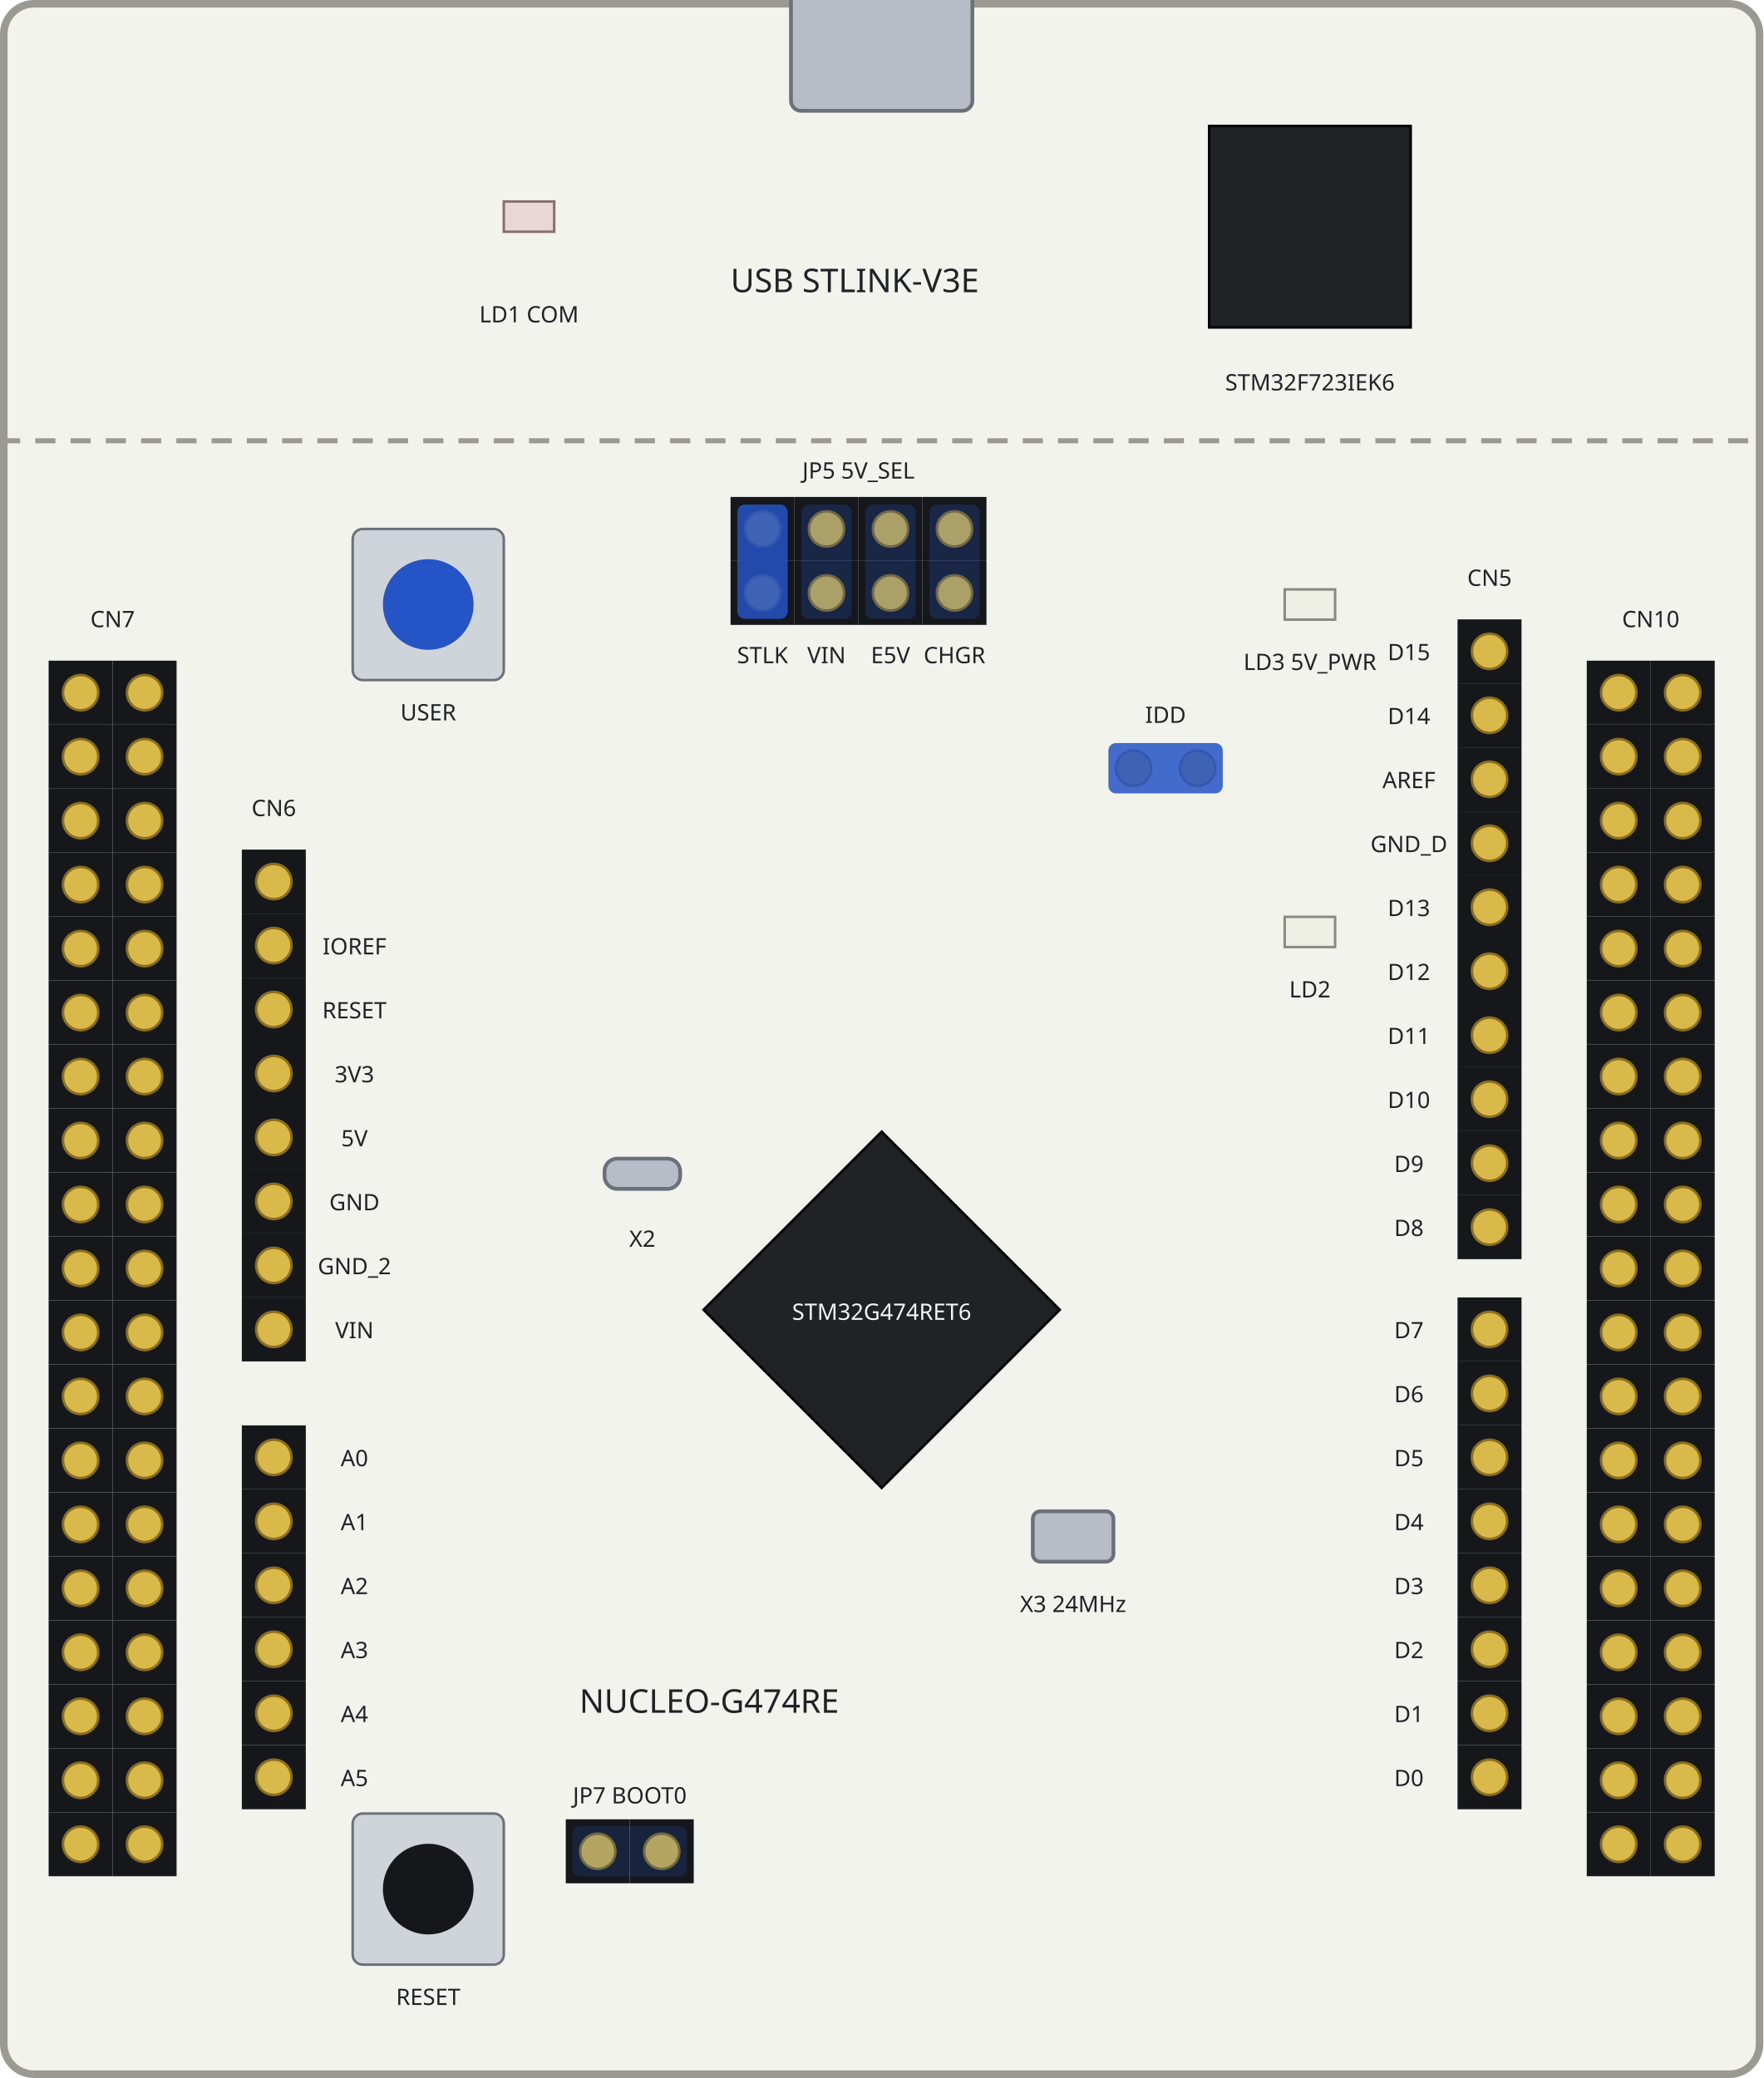
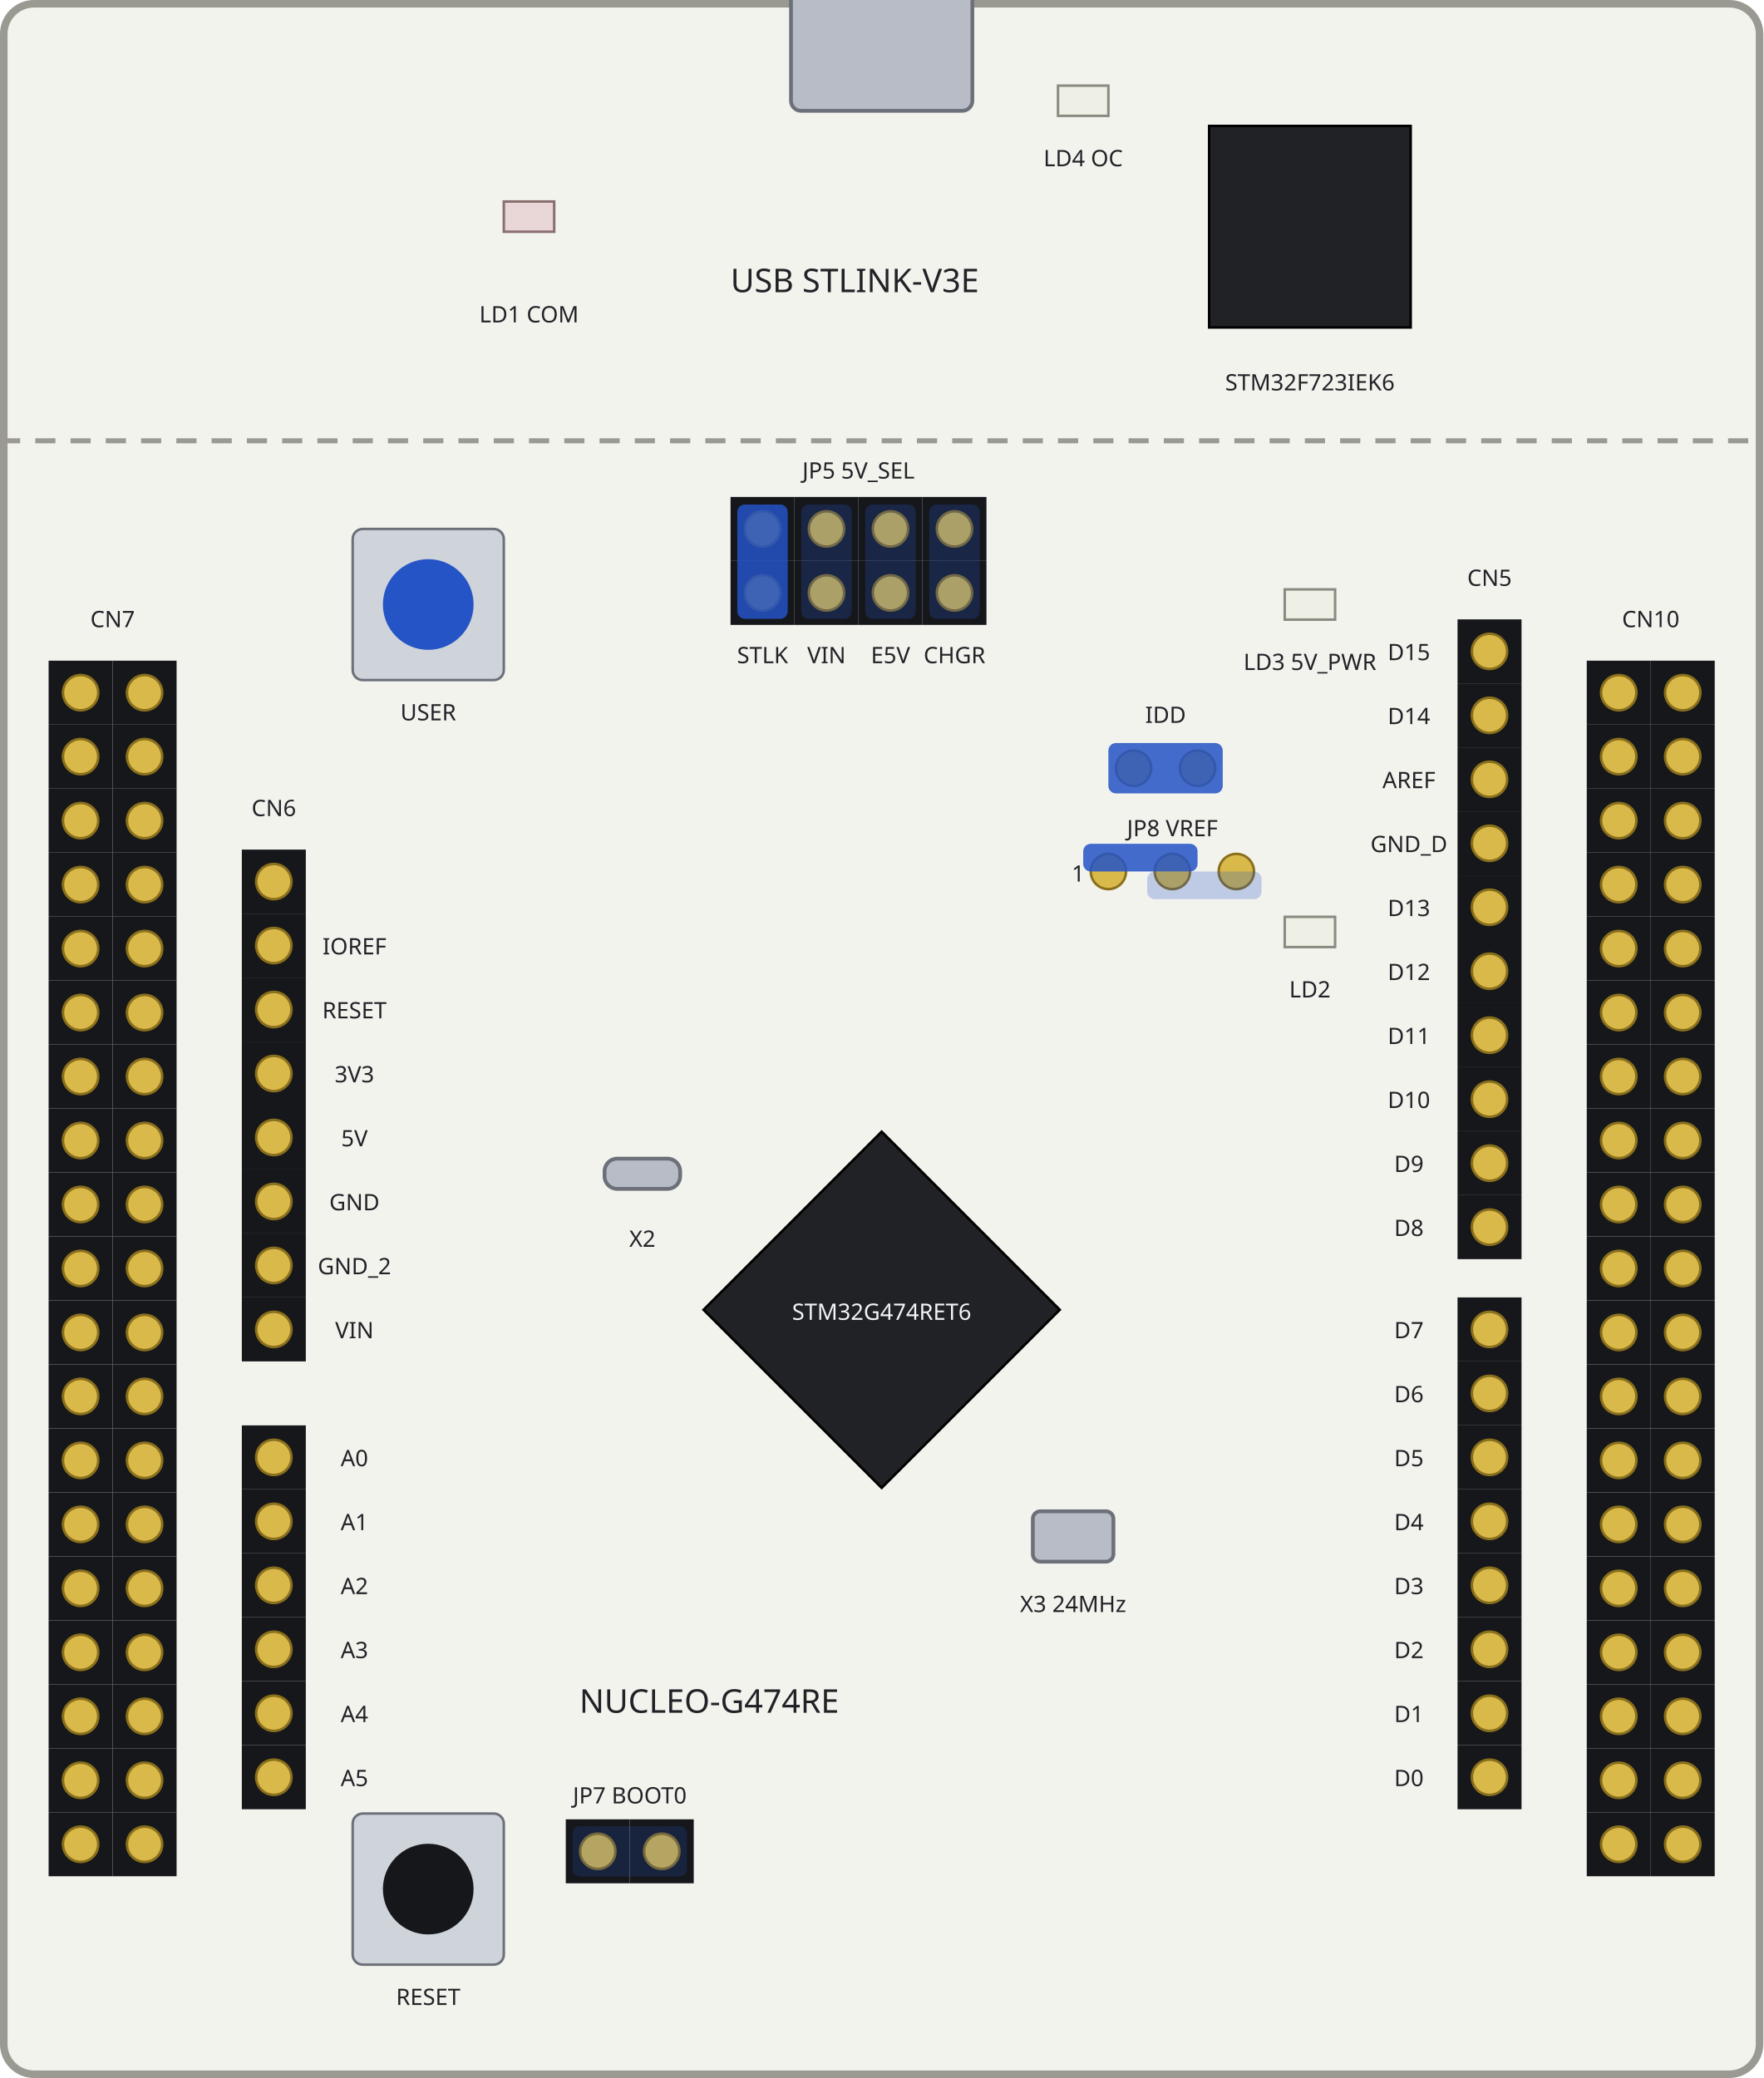
<svg xmlns="http://www.w3.org/2000/svg" viewBox="0 0 700.0 825.0" width="700.0" height="825.0">
  <defs>
    <radialGradient id="glow-green" cx="50%" cy="50%" r="50%">
      <stop offset="0%" stop-color="#5dff8a" stop-opacity="1" />
      <stop offset="100%" stop-color="#5dff8a" stop-opacity="0" />
    </radialGradient>
    <radialGradient id="glow-red" cx="50%" cy="50%" r="50%">
      <stop offset="0%" stop-color="#ff5a5a" stop-opacity="1" />
      <stop offset="100%" stop-color="#ff5a5a" stop-opacity="0" />
    </radialGradient>
  </defs>
  <style>.pcb{fill:#f3f3ee;stroke:#9a9a92;stroke-width:3}.silk{fill:#202226;font-family:sans-serif;font-size:13px}.silks{fill:#202226;font-family:sans-serif;font-size:9px;text-anchor:middle}.pad{fill:#d9b94a;stroke:#8a6f1c;stroke-width:1}.hole{fill:#15171b}.hdr{fill:#15171b}.chip{fill:#202226;stroke:#000;stroke-width:1}.metal{fill:#b8bcc6;stroke:#6b7079;stroke-width:1.5}.cut{stroke:#9a9a92;stroke-width:2;stroke-dasharray:8 6;fill:none}</style>
  <rect id="pcb" class="pcb" x="1.5" y="1.5" width="697.0" height="822.0" rx="12" />
  <path class="cut" d="M0 175.0 L700.0 175.0" />
  <g id="usb">
    <rect class="metal" x="314.0" y="-16" width="72.0" height="60.0" rx="4" />
    <text class="silk" x="290.0" y="116.0">USB STLINK-V3E</text>
  </g>
  <circle id="pin-u5v" cx="350.0" cy="20.0" r="8" fill="none" />
  <rect class="chip" x="480.0" y="50.0" width="80" height="80" />
  <text class="silks" x="520.0" y="155.0">STM32F723IEK6</text>
  <g id="led-com">
    <rect x="200.0" y="80.0" width="20" height="12" fill="#e9d6d6" stroke="#8a6f6f" />
    <text class="silks" x="210.0" y="128.0">LD1 COM</text>
  </g>
  <text class="silks" x="340.8" y="190.0">JP5 5V_SEL</text>
  <rect class="hdr" x="290.0" y="197.3" width="25.4" height="25.4" />
  <circle class="pad" cx="302.7" cy="210.0" r="7" />
  <rect class="hdr" x="290.0" y="222.7" width="25.4" height="25.4" />
  <circle class="pad" cx="302.7" cy="235.4" r="7" />
  <rect id="jp5-stlk" x="292.7" y="200.3" width="20" height="45.4" rx="3" fill="#2554c7" opacity="0.85" />
  <text class="silks" x="302.7" y="263.3">STLK</text>
  <rect class="hdr" x="315.4" y="197.3" width="25.4" height="25.4" />
  <circle class="pad" cx="328.1" cy="210.0" r="7" />
  <rect class="hdr" x="315.4" y="222.7" width="25.4" height="25.4" />
  <circle class="pad" cx="328.1" cy="235.4" r="7" />
  <rect id="jp5-vin" x="318.1" y="200.3" width="20" height="45.4" rx="3" fill="#2554c7" opacity="0.25" />
  <text class="silks" x="328.1" y="263.3">VIN</text>
  <rect class="hdr" x="340.8" y="197.3" width="25.4" height="25.4" />
  <circle class="pad" cx="353.5" cy="210.0" r="7" />
  <rect class="hdr" x="340.8" y="222.7" width="25.4" height="25.4" />
  <circle class="pad" cx="353.5" cy="235.4" r="7" />
  <rect id="jp5-e5v" x="343.5" y="200.3" width="20" height="45.4" rx="3" fill="#2554c7" opacity="0.25" />
  <text class="silks" x="353.5" y="263.3">E5V</text>
  <rect class="hdr" x="366.2" y="197.3" width="25.4" height="25.4" />
  <circle class="pad" cx="378.9" cy="210.0" r="7" />
  <rect class="hdr" x="366.2" y="222.7" width="25.4" height="25.4" />
  <circle class="pad" cx="378.9" cy="235.4" r="7" />
  <rect id="jp5-chgr" x="368.9" y="200.3" width="20" height="45.4" rx="3" fill="#2554c7" opacity="0.25" />
  <text class="silks" x="378.9" y="263.3">CHGR</text>
  <text class="silks" x="462.7" y="287.0">IDD</text>
  <circle id="pin-idd_3v3" class="pad" cx="450.0" cy="305.0" r="7" />
  <circle id="pin-idd_vdd" class="pad" cx="475.4" cy="305.0" r="7" />
  <rect id="jp6" x="440.0" y="295.0" width="45.4" height="20" rx="3" fill="#2554c7" opacity="0.85" />
+   <text class="silks" x="465.4" y="332.0">JP8 VREF</text>
+   <text class="silks" x="428.0" y="350.0">1</text>
+   <circle class="pad" cx="440.0" cy="346.0" r="7" />
+   <circle class="pad" cx="465.4" cy="346.0" r="7" />
+   <circle class="pad" cx="490.8" cy="346.0" r="7" />
+   <rect id="jp8-vref" x="430.0" y="335.0" width="45.4" height="11" rx="3" fill="#2554c7" opacity="0.85" />
+   <rect id="jp8-vdd" x="455.4" y="346.0" width="45.4" height="11" rx="3" fill="#2554c7" opacity="0.25" />
  <g id="btn-user">
    <rect x="140.0" y="210.0" width="60" height="60" rx="4" fill="#cfd3da" stroke="#6b7079" />
    <circle cx="170.0" cy="240.0" r="18" fill="#2554c7" />
    <text class="silks" x="170.0" y="286.0">USER</text>
  </g>
  <text class="silks" x="250.0" y="716.0">JP7 BOOT0</text>
  <rect class="hdr" x="224.6" y="722.3" width="25.4" height="25.4" />
  <circle class="pad" cx="237.3" cy="735.0" r="7" />
  <rect class="hdr" x="250.0" y="722.3" width="25.4" height="25.4" />
  <circle class="pad" cx="262.7" cy="735.0" r="7" />
  <rect id="jp7" x="227.3" y="725.0" width="45.4" height="20" rx="3" fill="#2554c7" opacity="0.2" />
  <g id="btn-reset">
    <rect x="140.0" y="720.0" width="60" height="60" rx="4" fill="#cfd3da" stroke="#6b7079" />
    <circle cx="170.0" cy="750.0" r="18" fill="#15171b" />
    <text class="silks" x="170.0" y="796.0">RESET</text>
  </g>
  <rect id="led-ld2" x="510.0" y="364.0" width="20" height="12" fill="#eef0e6" stroke="#8a8a80" />
  <circle id="led-ld2-glow" cx="520.0" cy="370.0" r="22" fill="url(#glow-green)" opacity="0" />
  <text class="silks" x="520.0" y="396.0">LD2</text>
+   <rect id="led-ld4" x="420.0" y="34.0" width="20" height="12" fill="#eef0e6" stroke="#8a8a80" />
+   <circle id="led-ld4-glow" cx="430.0" cy="40.0" r="22" fill="url(#glow-red)" opacity="0" />
+   <text class="silks" x="430.0" y="66.0">LD4 OC</text>
  <rect id="led-ld3" x="510.0" y="234.0" width="20" height="12" fill="#eef0e6" stroke="#8a8a80" />
  <circle id="led-ld3-glow" cx="520.0" cy="240.0" r="22" fill="url(#glow-green)" opacity="0" />
  <text class="silks" x="520.0" y="266.0">LD3 5V_PWR</text>
  <rect class="chip" x="300.0" y="470.0" width="100" height="100" transform="rotate(45 350.0 520.0)" />
  <text class="silks" x="350.0" y="524.0" fill="#f2f4f8" style="fill:#f2f4f8">STM32G474RET6</text>
  <rect class="metal" x="240.0" y="460.0" width="30" height="12" rx="5" />
  <text class="silks" x="255.0" y="495.0">X2</text>
  <rect class="metal" x="410.0" y="600.0" width="32" height="20" rx="3" />
  <text class="silks" x="426.0" y="640.0">X3 24MHz</text>
  <rect class="hdr" x="629.9" y="262.3" width="25.4" height="25.4" />
  <circle id="pin-cn10_1" class="pad" cx="642.6" cy="275.0" r="7" />
  <rect class="hdr" x="655.3" y="262.3" width="25.4" height="25.4" />
  <circle id="pin-cn10_2" class="pad" cx="668.0" cy="275.0" r="7" />
  <rect class="hdr" x="629.9" y="287.7" width="25.4" height="25.4" />
  <circle id="pin-cn10_3" class="pad" cx="642.6" cy="300.4" r="7" />
  <rect class="hdr" x="655.3" y="287.7" width="25.4" height="25.4" />
  <circle id="pin-cn10_4" class="pad" cx="668.0" cy="300.4" r="7" />
  <rect class="hdr" x="629.9" y="313.1" width="25.4" height="25.4" />
  <circle id="pin-cn10_5" class="pad" cx="642.6" cy="325.8" r="7" />
  <rect class="hdr" x="655.3" y="313.1" width="25.4" height="25.4" />
  <circle id="pin-cn10_6" class="pad" cx="668.0" cy="325.8" r="7" />
  <rect class="hdr" x="629.9" y="338.5" width="25.4" height="25.4" />
  <circle id="pin-cn10_7" class="pad" cx="642.6" cy="351.2" r="7" />
  <rect class="hdr" x="655.3" y="338.5" width="25.4" height="25.4" />
  <circle id="pin-cn10_8" class="pad" cx="668.0" cy="351.2" r="7" />
  <rect class="hdr" x="629.9" y="363.9" width="25.4" height="25.4" />
  <circle id="pin-cn10_9" class="pad" cx="642.6" cy="376.6" r="7" />
  <rect class="hdr" x="655.3" y="363.9" width="25.4" height="25.4" />
  <circle class="pad" cx="668.0" cy="376.6" r="7" />
  <rect class="hdr" x="629.9" y="389.3" width="25.4" height="25.4" />
  <circle id="pin-cn10_11" class="pad" cx="642.6" cy="402.0" r="7" />
  <rect class="hdr" x="655.3" y="389.3" width="25.4" height="25.4" />
  <circle id="pin-cn10_12" class="pad" cx="668.0" cy="402.0" r="7" />
  <rect class="hdr" x="629.9" y="414.7" width="25.4" height="25.4" />
  <circle id="pin-cn10_13" class="pad" cx="642.6" cy="427.4" r="7" />
  <rect class="hdr" x="655.3" y="414.7" width="25.4" height="25.4" />
  <circle id="pin-cn10_14" class="pad" cx="668.0" cy="427.4" r="7" />
  <rect class="hdr" x="629.9" y="440.1" width="25.4" height="25.4" />
  <circle id="pin-cn10_15" class="pad" cx="642.6" cy="452.8" r="7" />
  <rect class="hdr" x="655.3" y="440.1" width="25.4" height="25.4" />
  <circle id="pin-cn10_16" class="pad" cx="668.0" cy="452.8" r="7" />
  <rect class="hdr" x="629.9" y="465.5" width="25.4" height="25.4" />
  <circle id="pin-cn10_17" class="pad" cx="642.6" cy="478.2" r="7" />
  <rect class="hdr" x="655.3" y="465.5" width="25.4" height="25.4" />
  <circle id="pin-cn10_18" class="pad" cx="668.0" cy="478.2" r="7" />
  <rect class="hdr" x="629.9" y="490.9" width="25.4" height="25.4" />
  <circle id="pin-cn10_19" class="pad" cx="642.6" cy="503.6" r="7" />
  <rect class="hdr" x="655.3" y="490.9" width="25.4" height="25.4" />
  <circle id="pin-cn10_20" class="pad" cx="668.0" cy="503.6" r="7" />
  <rect class="hdr" x="629.9" y="516.3" width="25.4" height="25.4" />
  <circle id="pin-cn10_21" class="pad" cx="642.6" cy="529.0" r="7" />
  <rect class="hdr" x="655.3" y="516.3" width="25.4" height="25.4" />
  <circle id="pin-cn10_22" class="pad" cx="668.0" cy="529.0" r="7" />
  <rect class="hdr" x="629.9" y="541.7" width="25.4" height="25.4" />
  <circle id="pin-cn10_23" class="pad" cx="642.6" cy="554.4" r="7" />
  <rect class="hdr" x="655.3" y="541.7" width="25.4" height="25.4" />
  <circle id="pin-cn10_24" class="pad" cx="668.0" cy="554.4" r="7" />
  <rect class="hdr" x="629.9" y="567.1" width="25.4" height="25.4" />
  <circle id="pin-cn10_25" class="pad" cx="642.6" cy="579.8" r="7" />
  <rect class="hdr" x="655.3" y="567.1" width="25.4" height="25.4" />
  <circle id="pin-cn10_26" class="pad" cx="668.0" cy="579.8" r="7" />
  <rect class="hdr" x="629.9" y="592.5" width="25.4" height="25.4" />
  <circle id="pin-cn10_27" class="pad" cx="642.6" cy="605.2" r="7" />
  <rect class="hdr" x="655.3" y="592.5" width="25.4" height="25.4" />
  <circle id="pin-cn10_28" class="pad" cx="668.0" cy="605.2" r="7" />
  <rect class="hdr" x="629.9" y="617.9" width="25.4" height="25.4" />
  <circle id="pin-cn10_29" class="pad" cx="642.6" cy="630.6" r="7" />
  <rect class="hdr" x="655.3" y="617.9" width="25.4" height="25.4" />
  <circle id="pin-cn10_30" class="pad" cx="668.0" cy="630.6" r="7" />
  <rect class="hdr" x="629.9" y="643.3" width="25.4" height="25.4" />
  <circle id="pin-cn10_31" class="pad" cx="642.6" cy="656.0" r="7" />
  <rect class="hdr" x="655.3" y="643.3" width="25.4" height="25.4" />
  <circle id="pin-cn10_32" class="pad" cx="668.0" cy="656.0" r="7" />
  <rect class="hdr" x="629.9" y="668.7" width="25.4" height="25.4" />
  <circle id="pin-cn10_33" class="pad" cx="642.6" cy="681.4" r="7" />
  <rect class="hdr" x="655.3" y="668.7" width="25.4" height="25.4" />
  <circle id="pin-cn10_34" class="pad" cx="668.0" cy="681.4" r="7" />
  <rect class="hdr" x="629.9" y="694.1" width="25.4" height="25.4" />
  <circle id="pin-cn10_35" class="pad" cx="642.6" cy="706.8" r="7" />
  <rect class="hdr" x="655.3" y="694.1" width="25.4" height="25.4" />
  <circle class="pad" cx="668.0" cy="706.8" r="7" />
  <rect class="hdr" x="629.9" y="719.5" width="25.4" height="25.4" />
  <circle id="pin-cn10_37" class="pad" cx="642.6" cy="732.2" r="7" />
  <rect class="hdr" x="655.3" y="719.5" width="25.4" height="25.4" />
  <circle class="pad" cx="668.0" cy="732.2" r="7" />
  <rect class="hdr" x="578.6" y="474.5" width="25.4" height="25.4" />
  <circle id="pin-d8" class="pad" cx="591.3" cy="487.2" r="7" />
  <text class="silks" x="559.3" y="490.7">D8</text>
  <rect class="hdr" x="578.6" y="449.1" width="25.4" height="25.4" />
  <circle id="pin-d9" class="pad" cx="591.3" cy="461.8" r="7" />
  <text class="silks" x="559.3" y="465.3">D9</text>
  <rect class="hdr" x="578.6" y="423.7" width="25.4" height="25.4" />
  <circle id="pin-d10" class="pad" cx="591.3" cy="436.4" r="7" />
  <text class="silks" x="559.3" y="439.9">D10</text>
  <rect class="hdr" x="578.6" y="398.3" width="25.4" height="25.4" />
  <circle id="pin-d11" class="pad" cx="591.3" cy="411.0" r="7" />
  <text class="silks" x="559.3" y="414.5">D11</text>
  <rect class="hdr" x="578.6" y="372.9" width="25.4" height="25.4" />
  <circle id="pin-d12" class="pad" cx="591.3" cy="385.6" r="7" />
  <text class="silks" x="559.3" y="389.1">D12</text>
  <rect class="hdr" x="578.6" y="347.5" width="25.4" height="25.4" />
  <circle id="pin-d13" class="pad" cx="591.3" cy="360.2" r="7" />
  <text class="silks" x="559.3" y="363.7">D13</text>
  <rect class="hdr" x="578.6" y="322.1" width="25.4" height="25.4" />
  <circle id="pin-gnd_d" class="pad" cx="591.3" cy="334.8" r="7" />
  <text class="silks" x="559.3" y="338.3">GND_D</text>
  <rect class="hdr" x="578.6" y="296.7" width="25.4" height="25.4" />
  <circle id="pin-aref" class="pad" cx="591.3" cy="309.4" r="7" />
  <text class="silks" x="559.3" y="312.9">AREF</text>
  <rect class="hdr" x="578.6" y="271.3" width="25.4" height="25.4" />
  <circle id="pin-d14" class="pad" cx="591.3" cy="284.0" r="7" />
  <text class="silks" x="559.3" y="287.5">D14</text>
  <rect class="hdr" x="578.6" y="245.9" width="25.4" height="25.4" />
  <circle id="pin-d15" class="pad" cx="591.3" cy="258.6" r="7" />
  <text class="silks" x="559.3" y="262.1">D15</text>
  <rect class="hdr" x="96.0" y="337.3" width="25.4" height="25.4" />
  <circle class="pad" cx="108.7" cy="350.0" r="7" />
  <rect class="hdr" x="96.0" y="362.7" width="25.4" height="25.4" />
  <circle id="pin-ioref" class="pad" cx="108.7" cy="375.4" r="7" />
  <text class="silks" x="140.7" y="378.9">IOREF</text>
  <rect class="hdr" x="96.0" y="388.1" width="25.4" height="25.4" />
  <circle id="pin-reset" class="pad" cx="108.7" cy="400.8" r="7" />
  <text class="silks" x="140.7" y="404.3">RESET</text>
  <rect class="hdr" x="96.0" y="413.5" width="25.4" height="25.4" />
  <circle id="pin-3v3" class="pad" cx="108.7" cy="426.2" r="7" />
  <text class="silks" x="140.7" y="429.7">3V3</text>
  <rect class="hdr" x="96.0" y="438.9" width="25.4" height="25.4" />
  <circle id="pin-5v" class="pad" cx="108.7" cy="451.6" r="7" />
  <text class="silks" x="140.7" y="455.1">5V</text>
  <rect class="hdr" x="96.0" y="464.3" width="25.4" height="25.4" />
  <circle id="pin-gnd" class="pad" cx="108.7" cy="477.0" r="7" />
  <text class="silks" x="140.7" y="480.5">GND</text>
  <rect class="hdr" x="96.0" y="489.7" width="25.4" height="25.4" />
  <circle id="pin-gnd_2" class="pad" cx="108.7" cy="502.4" r="7" />
  <text class="silks" x="140.7" y="505.9">GND_2</text>
  <rect class="hdr" x="96.0" y="515.1" width="25.4" height="25.4" />
  <circle id="pin-vin" class="pad" cx="108.7" cy="527.8" r="7" />
  <text class="silks" x="140.7" y="531.3">VIN</text>
  <rect class="hdr" x="19.3" y="262.3" width="25.4" height="25.4" />
  <circle id="pin-cn7_1" class="pad" cx="32.0" cy="275.0" r="7" />
  <rect class="hdr" x="44.7" y="262.3" width="25.4" height="25.4" />
  <circle id="pin-cn7_2" class="pad" cx="57.4" cy="275.0" r="7" />
  <rect class="hdr" x="19.3" y="287.7" width="25.4" height="25.4" />
  <circle id="pin-cn7_3" class="pad" cx="32.0" cy="300.4" r="7" />
  <rect class="hdr" x="44.7" y="287.7" width="25.4" height="25.4" />
  <circle id="pin-cn7_4" class="pad" cx="57.4" cy="300.4" r="7" />
  <rect class="hdr" x="19.3" y="313.1" width="25.4" height="25.4" />
  <circle id="pin-cn7_5" class="pad" cx="32.0" cy="325.8" r="7" />
  <rect class="hdr" x="44.7" y="313.1" width="25.4" height="25.4" />
  <circle id="pin-e5v" class="pad" cx="57.4" cy="325.8" r="7" />
  <rect class="hdr" x="19.3" y="338.5" width="25.4" height="25.4" />
  <circle id="pin-cn7_7" class="pad" cx="32.0" cy="351.2" r="7" />
  <rect class="hdr" x="44.7" y="338.5" width="25.4" height="25.4" />
  <circle id="pin-cn7_8" class="pad" cx="57.4" cy="351.2" r="7" />
  <rect class="hdr" x="19.3" y="363.9" width="25.4" height="25.4" />
  <circle class="pad" cx="32.0" cy="376.6" r="7" />
  <rect class="hdr" x="44.7" y="363.9" width="25.4" height="25.4" />
  <circle class="pad" cx="57.4" cy="376.6" r="7" />
  <rect class="hdr" x="19.3" y="389.3" width="25.4" height="25.4" />
  <circle class="pad" cx="32.0" cy="402.0" r="7" />
  <rect class="hdr" x="44.7" y="389.3" width="25.4" height="25.4" />
  <circle id="pin-cn7_12" class="pad" cx="57.4" cy="402.0" r="7" />
  <rect class="hdr" x="19.3" y="414.7" width="25.4" height="25.4" />
  <circle id="pin-cn7_13" class="pad" cx="32.0" cy="427.4" r="7" />
  <rect class="hdr" x="44.7" y="414.7" width="25.4" height="25.4" />
  <circle id="pin-cn7_14" class="pad" cx="57.4" cy="427.4" r="7" />
  <rect class="hdr" x="19.3" y="440.1" width="25.4" height="25.4" />
  <circle id="pin-cn7_15" class="pad" cx="32.0" cy="452.8" r="7" />
  <rect class="hdr" x="44.7" y="440.1" width="25.4" height="25.4" />
  <circle id="pin-cn7_16" class="pad" cx="57.4" cy="452.8" r="7" />
  <rect class="hdr" x="19.3" y="465.5" width="25.4" height="25.4" />
  <circle id="pin-cn7_17" class="pad" cx="32.0" cy="478.2" r="7" />
  <rect class="hdr" x="44.7" y="465.5" width="25.4" height="25.4" />
  <circle id="pin-cn7_18" class="pad" cx="57.4" cy="478.2" r="7" />
  <rect class="hdr" x="19.3" y="490.9" width="25.4" height="25.4" />
  <circle id="pin-cn7_19" class="pad" cx="32.0" cy="503.6" r="7" />
  <rect class="hdr" x="44.7" y="490.9" width="25.4" height="25.4" />
  <circle id="pin-cn7_20" class="pad" cx="57.4" cy="503.6" r="7" />
  <rect class="hdr" x="19.3" y="516.3" width="25.4" height="25.4" />
  <circle id="pin-cn7_21" class="pad" cx="32.0" cy="529.0" r="7" />
  <rect class="hdr" x="44.7" y="516.3" width="25.4" height="25.4" />
  <circle id="pin-cn7_22" class="pad" cx="57.4" cy="529.0" r="7" />
  <rect class="hdr" x="19.3" y="541.7" width="25.4" height="25.4" />
  <circle id="pin-cn7_23" class="pad" cx="32.0" cy="554.4" r="7" />
  <rect class="hdr" x="44.7" y="541.7" width="25.4" height="25.4" />
  <circle id="pin-cn7_24" class="pad" cx="57.4" cy="554.4" r="7" />
  <rect class="hdr" x="19.3" y="567.1" width="25.4" height="25.4" />
  <circle id="pin-cn7_25" class="pad" cx="32.0" cy="579.8" r="7" />
  <rect class="hdr" x="44.7" y="567.1" width="25.4" height="25.4" />
  <circle class="pad" cx="57.4" cy="579.8" r="7" />
  <rect class="hdr" x="19.3" y="592.5" width="25.4" height="25.4" />
  <circle id="pin-cn7_27" class="pad" cx="32.0" cy="605.2" r="7" />
  <rect class="hdr" x="44.7" y="592.5" width="25.4" height="25.4" />
  <circle id="pin-cn7_28" class="pad" cx="57.4" cy="605.2" r="7" />
  <rect class="hdr" x="19.3" y="617.9" width="25.4" height="25.4" />
  <circle class="pad" cx="32.0" cy="630.6" r="7" />
  <rect class="hdr" x="44.7" y="617.9" width="25.4" height="25.4" />
  <circle id="pin-cn7_30" class="pad" cx="57.4" cy="630.6" r="7" />
  <rect class="hdr" x="19.3" y="643.3" width="25.4" height="25.4" />
  <circle id="pin-cn7_31" class="pad" cx="32.0" cy="656.0" r="7" />
  <rect class="hdr" x="44.7" y="643.3" width="25.4" height="25.4" />
  <circle id="pin-cn7_32" class="pad" cx="57.4" cy="656.0" r="7" />
  <rect class="hdr" x="19.3" y="668.7" width="25.4" height="25.4" />
  <circle id="pin-cn7_33" class="pad" cx="32.0" cy="681.4" r="7" />
  <rect class="hdr" x="44.7" y="668.7" width="25.4" height="25.4" />
  <circle id="pin-cn7_34" class="pad" cx="57.4" cy="681.4" r="7" />
  <rect class="hdr" x="19.3" y="694.1" width="25.4" height="25.4" />
  <circle id="pin-cn7_35" class="pad" cx="32.0" cy="706.8" r="7" />
  <rect class="hdr" x="44.7" y="694.1" width="25.4" height="25.4" />
  <circle id="pin-cn7_36" class="pad" cx="57.4" cy="706.8" r="7" />
  <rect class="hdr" x="19.3" y="719.5" width="25.4" height="25.4" />
  <circle id="pin-cn7_37" class="pad" cx="32.0" cy="732.2" r="7" />
  <rect class="hdr" x="44.7" y="719.5" width="25.4" height="25.4" />
  <circle id="pin-cn7_38" class="pad" cx="57.4" cy="732.2" r="7" />
  <rect class="hdr" x="96.0" y="565.9" width="25.4" height="25.4" />
  <circle id="pin-a0" class="pad" cx="108.7" cy="578.6" r="7" />
  <text class="silks" x="140.7" y="582.1">A0</text>
  <rect class="hdr" x="96.0" y="591.3" width="25.4" height="25.4" />
  <circle id="pin-a1" class="pad" cx="108.7" cy="604.0" r="7" />
  <text class="silks" x="140.7" y="607.5">A1</text>
  <rect class="hdr" x="96.0" y="616.7" width="25.4" height="25.4" />
  <circle id="pin-a2" class="pad" cx="108.7" cy="629.4" r="7" />
  <text class="silks" x="140.7" y="632.9">A2</text>
  <rect class="hdr" x="96.0" y="642.1" width="25.4" height="25.4" />
  <circle id="pin-a3" class="pad" cx="108.7" cy="654.8" r="7" />
  <text class="silks" x="140.7" y="658.3">A3</text>
  <rect class="hdr" x="96.0" y="667.5" width="25.4" height="25.4" />
  <circle id="pin-a4" class="pad" cx="108.7" cy="680.2" r="7" />
  <text class="silks" x="140.7" y="683.7">A4</text>
  <rect class="hdr" x="96.0" y="692.9" width="25.4" height="25.4" />
  <circle id="pin-a5" class="pad" cx="108.7" cy="705.6" r="7" />
  <text class="silks" x="140.7" y="709.1">A5</text>
  <rect class="hdr" x="578.6" y="692.9" width="25.4" height="25.4" />
  <circle id="pin-d0" class="pad" cx="591.3" cy="705.6" r="7" />
  <text class="silks" x="559.3" y="709.1">D0</text>
  <rect class="hdr" x="578.6" y="667.5" width="25.4" height="25.4" />
  <circle id="pin-d1" class="pad" cx="591.3" cy="680.2" r="7" />
  <text class="silks" x="559.3" y="683.7">D1</text>
  <rect class="hdr" x="578.6" y="642.1" width="25.4" height="25.4" />
  <circle id="pin-d2" class="pad" cx="591.3" cy="654.8" r="7" />
  <text class="silks" x="559.3" y="658.3">D2</text>
  <rect class="hdr" x="578.6" y="616.7" width="25.4" height="25.4" />
  <circle id="pin-d3" class="pad" cx="591.3" cy="629.4" r="7" />
  <text class="silks" x="559.3" y="632.9">D3</text>
  <rect class="hdr" x="578.6" y="591.3" width="25.4" height="25.4" />
  <circle id="pin-d4" class="pad" cx="591.3" cy="604.0" r="7" />
  <text class="silks" x="559.3" y="607.5">D4</text>
  <rect class="hdr" x="578.6" y="565.9" width="25.4" height="25.4" />
  <circle id="pin-d5" class="pad" cx="591.3" cy="578.6" r="7" />
  <text class="silks" x="559.3" y="582.1">D5</text>
  <rect class="hdr" x="578.6" y="540.5" width="25.4" height="25.4" />
  <circle id="pin-d6" class="pad" cx="591.3" cy="553.2" r="7" />
  <text class="silks" x="559.3" y="556.7">D6</text>
  <rect class="hdr" x="578.6" y="515.1" width="25.4" height="25.4" />
  <circle id="pin-d7" class="pad" cx="591.3" cy="527.8" r="7" />
  <text class="silks" x="559.3" y="531.3">D7</text>
  <text class="silks" x="44.7" y="249.0">CN7</text>
  <text class="silks" x="655.3" y="249.0">CN10</text>
  <text class="silks" x="108.7" y="324.0">CN6</text>
  <text class="silks" x="591.3" y="232.6">CN5</text>
  <text class="silk" x="230.0" y="680.0">NUCLEO-G474RE</text>
</svg>
